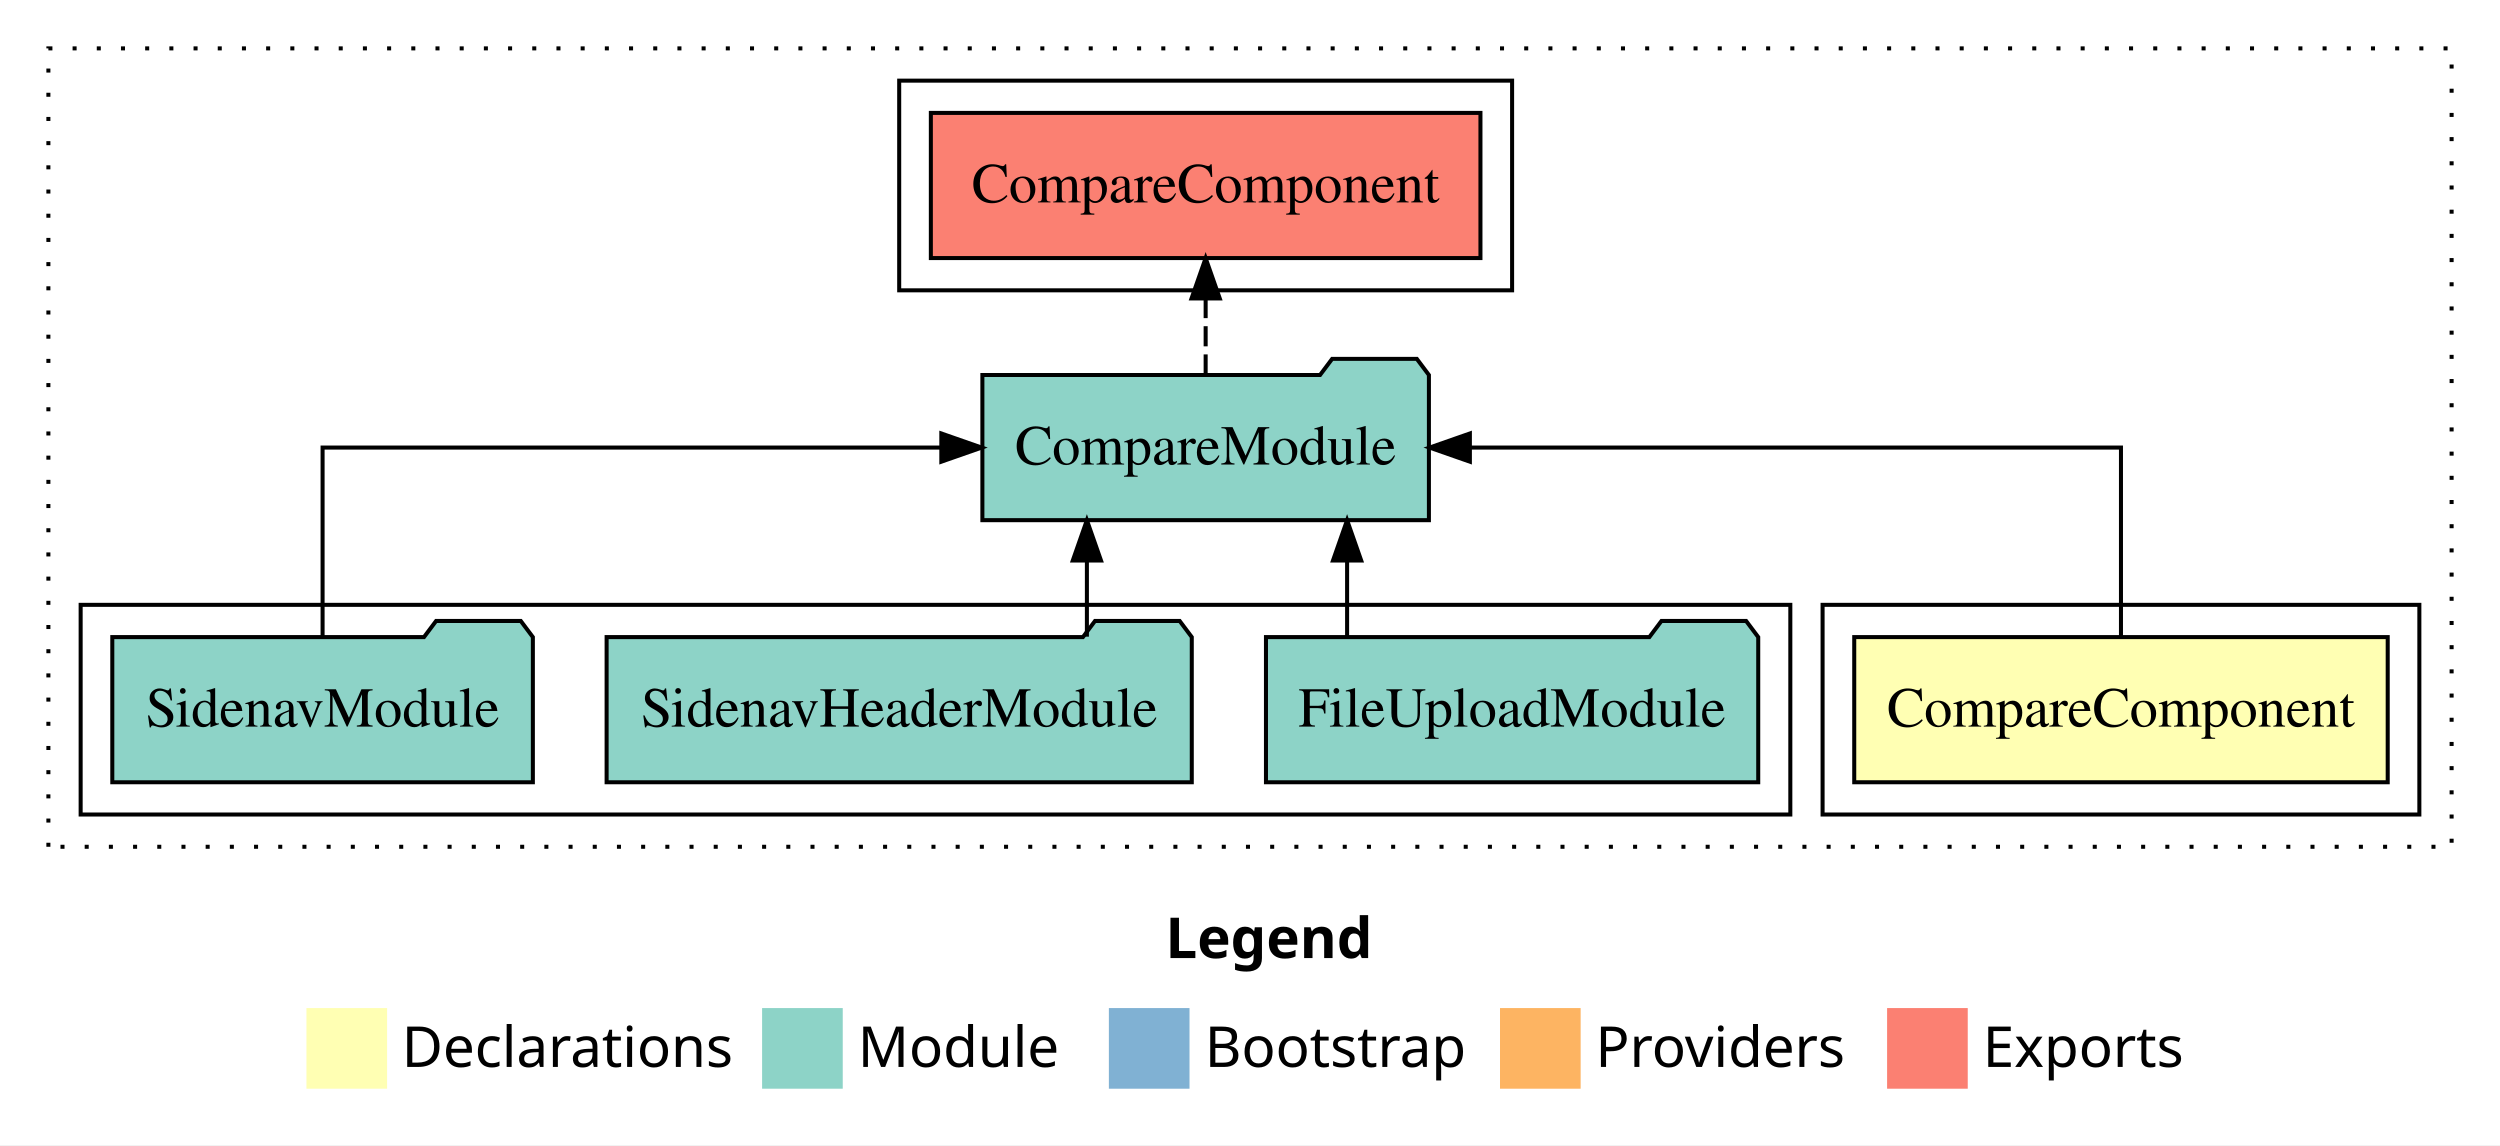
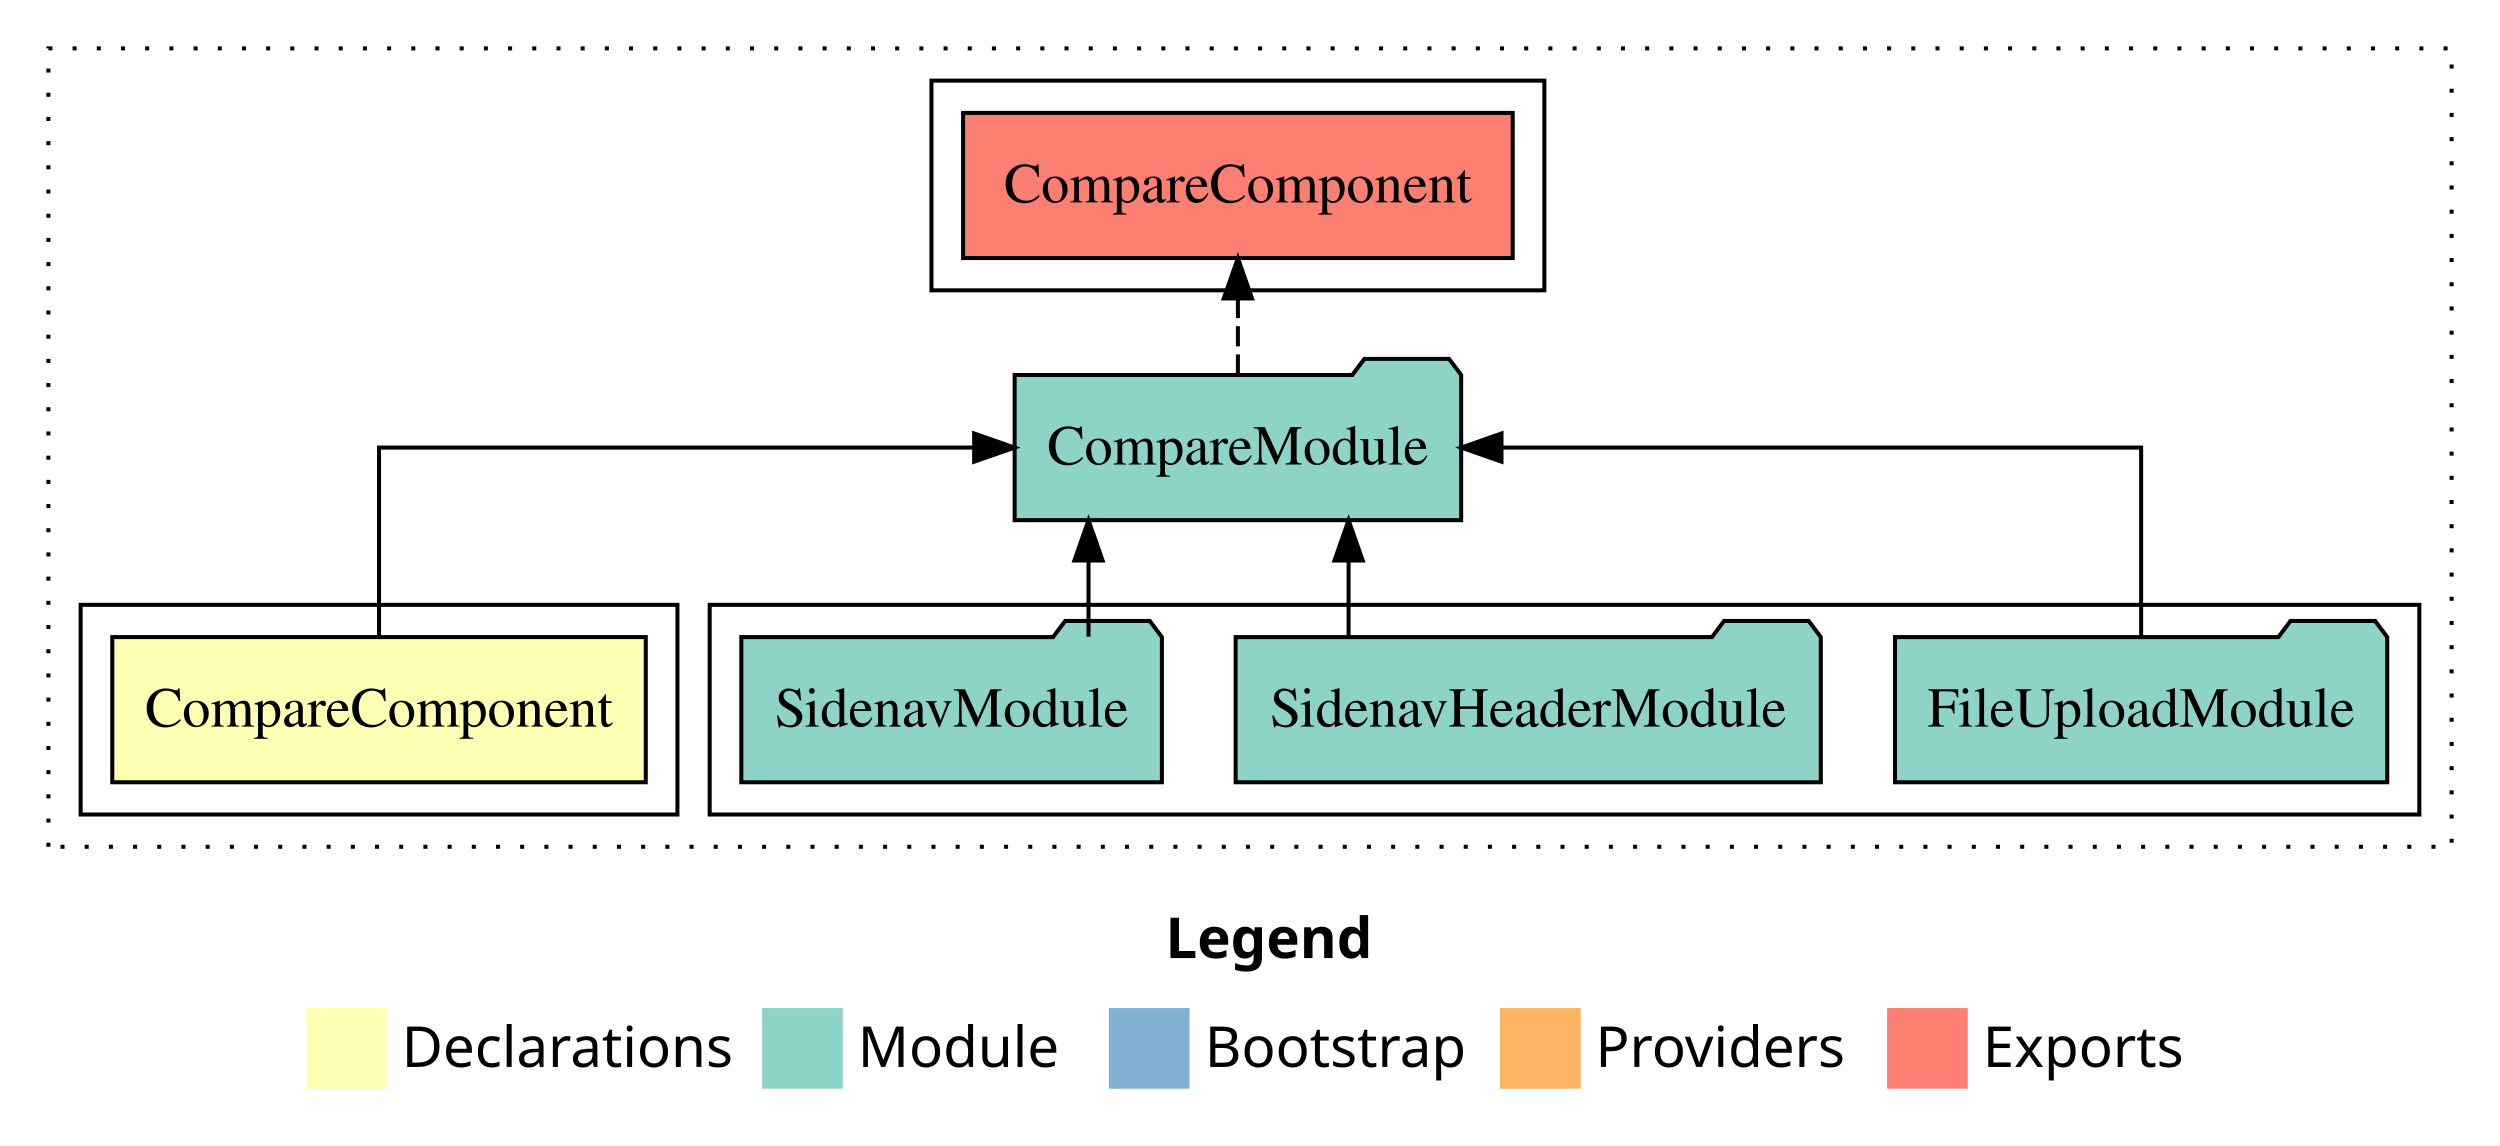
<svg xmlns="http://www.w3.org/2000/svg" width="620pt" height="284pt" viewBox="0.00 0.00 620.00 284.00">
  <g id="graph0" class="graph" transform="scale(1 1) rotate(0) translate(4 280)">
    <polygon fill="white" stroke="transparent" points="-4,4 -4,-280 616,-280 616,4 -4,4" />
    <text text-anchor="start" x="285.01" y="-42.4" font-family="Times-12" font-weight="bold" font-size="14.00">Legend</text>
    <polygon fill="#ffffb3" stroke="transparent" points="72,-10 72,-30 92,-30 92,-10 72,-10" />
    <text text-anchor="start" x="95.63" y="-15.4" font-family="Times-12" font-size="14.00">  Declarations</text>
    <polygon fill="#8dd3c7" stroke="transparent" points="185,-10 185,-30 205,-30 205,-10 185,-10" />
    <text text-anchor="start" x="208.73" y="-15.4" font-family="Times-12" font-size="14.00">  Module</text>
    <polygon fill="#80b1d3" stroke="transparent" points="271,-10 271,-30 291,-30 291,-10 271,-10" />
    <text text-anchor="start" x="294.78" y="-15.4" font-family="Times-12" font-size="14.00">  Bootstrap</text>
    <polygon fill="#fdb462" stroke="transparent" points="368,-10 368,-30 388,-30 388,-10 368,-10" />
    <text text-anchor="start" x="391.67" y="-15.4" font-family="Times-12" font-size="14.00">  Providers</text>
    <polygon fill="#fb8072" stroke="transparent" points="464,-10 464,-30 484,-30 484,-10 464,-10" />
    <text text-anchor="start" x="487.73" y="-15.4" font-family="Times-12" font-size="14.00">  Exports</text>
    <g id="clust1" class="cluster">
      <polygon fill="none" stroke="black" stroke-dasharray="1,5" points="8,-70 8,-268 604,-268 604,-70 8,-70" />
    </g>
-     <g id="clust2" class="cluster">
-       <polygon fill="none" stroke="black" points="448,-78 448,-130 596,-130 596,-78 448,-78" />
+     <g id="clust5" class="cluster">
+       <polygon fill="none" stroke="black" points="227,-208 227,-260 379,-260 379,-208 227,-208" />
    </g>
    <g id="clust4" class="cluster">
-       <polygon fill="none" stroke="black" points="16,-78 16,-130 440,-130 440,-78 16,-78" />
+       <polygon fill="none" stroke="black" points="172,-78 172,-130 596,-130 596,-78 172,-78" />
    </g>
-     <g id="clust5" class="cluster">
-       <polygon fill="none" stroke="black" points="219,-208 219,-260 371,-260 371,-208 219,-208" />
+     <g id="clust2" class="cluster">
+       <polygon fill="none" stroke="black" points="16,-78 16,-130 164,-130 164,-78 16,-78" />
    </g>
    <g id="node1" class="node">
-       <polygon fill="#ffffb3" stroke="black" points="588.15,-122 455.85,-122 455.85,-86 588.15,-86 588.15,-122" />
-       <text text-anchor="middle" x="522" y="-99.8" font-family="Times,serif" font-size="14.00">CompareComponent</text>
+       <polygon fill="#ffffb3" stroke="black" points="156.15,-122 23.85,-122 23.85,-86 156.15,-86 156.15,-122" />
+       <text text-anchor="middle" x="90" y="-99.8" font-family="Times,serif" font-size="14.00">CompareComponent</text>
    </g>
    <g id="node2" class="node">
-       <polygon fill="#8dd3c7" stroke="black" points="350.37,-187 347.37,-191 326.37,-191 323.37,-187 239.63,-187 239.63,-151 350.37,-151 350.37,-187" />
-       <text text-anchor="middle" x="295" y="-164.8" font-family="Times,serif" font-size="14.00">CompareModule</text>
+       <polygon fill="#8dd3c7" stroke="black" points="358.37,-187 355.37,-191 334.37,-191 331.37,-187 247.63,-187 247.63,-151 358.37,-151 358.37,-187" />
+       <text text-anchor="middle" x="303" y="-164.8" font-family="Times,serif" font-size="14.00">CompareModule</text>
    </g>
    <g id="edge1" class="edge">
-       <path fill="none" stroke="black" d="M522,-122.11C522,-141.34 522,-169 522,-169 522,-169 360.53,-169 360.53,-169" />
-       <polygon fill="black" stroke="black" points="360.53,-165.5 350.53,-169 360.53,-172.5 360.53,-165.5" />
+       <path fill="none" stroke="black" d="M90,-122.11C90,-141.34 90,-169 90,-169 90,-169 237.59,-169 237.59,-169" />
+       <polygon fill="black" stroke="black" points="237.59,-172.5 247.59,-169 237.59,-165.5 237.59,-172.5" />
    </g>
    <g id="node6" class="node">
-       <polygon fill="#fb8072" stroke="black" points="363.15,-252 226.85,-252 226.85,-216 363.15,-216 363.15,-252" />
-       <text text-anchor="middle" x="295" y="-229.8" font-family="Times,serif" font-size="14.00">CompareComponent </text>
+       <polygon fill="#fb8072" stroke="black" points="371.15,-252 234.85,-252 234.85,-216 371.15,-216 371.15,-252" />
+       <text text-anchor="middle" x="303" y="-229.8" font-family="Times,serif" font-size="14.00">CompareComponent </text>
    </g>
    <g id="edge5" class="edge">
-       <path fill="none" stroke="black" stroke-dasharray="5,2" d="M295,-187.11C295,-187.11 295,-205.99 295,-205.99" />
-       <polygon fill="black" stroke="black" points="291.5,-205.99 295,-215.99 298.5,-205.99 291.5,-205.99" />
+       <path fill="none" stroke="black" stroke-dasharray="5,2" d="M303,-187.11C303,-187.11 303,-205.99 303,-205.99" />
+       <polygon fill="black" stroke="black" points="299.5,-205.99 303,-215.99 306.5,-205.99 299.5,-205.99" />
    </g>
    <g id="node3" class="node">
-       <polygon fill="#8dd3c7" stroke="black" points="432.04,-122 429.04,-126 408.04,-126 405.04,-122 309.96,-122 309.96,-86 432.04,-86 432.04,-122" />
-       <text text-anchor="middle" x="371" y="-99.8" font-family="Times,serif" font-size="14.00">FileUploadModule</text>
+       <polygon fill="#8dd3c7" stroke="black" points="588.04,-122 585.04,-126 564.04,-126 561.04,-122 465.96,-122 465.96,-86 588.04,-86 588.04,-122" />
+       <text text-anchor="middle" x="527" y="-99.8" font-family="Times,serif" font-size="14.00">FileUploadModule</text>
    </g>
    <g id="edge2" class="edge">
-       <path fill="none" stroke="black" d="M330.08,-122.11C330.08,-122.11 330.08,-140.99 330.08,-140.99" />
-       <polygon fill="black" stroke="black" points="326.58,-140.99 330.08,-150.99 333.58,-140.99 326.58,-140.99" />
+       <path fill="none" stroke="black" d="M527,-122.11C527,-141.34 527,-169 527,-169 527,-169 368.37,-169 368.37,-169" />
+       <polygon fill="black" stroke="black" points="368.37,-165.5 358.37,-169 368.37,-172.5 368.37,-165.5" />
    </g>
    <g id="node4" class="node">
-       <polygon fill="#8dd3c7" stroke="black" points="291.56,-122 288.56,-126 267.56,-126 264.56,-122 146.44,-122 146.44,-86 291.56,-86 291.56,-122" />
-       <text text-anchor="middle" x="219" y="-99.8" font-family="Times,serif" font-size="14.00">SidenavHeaderModule</text>
+       <polygon fill="#8dd3c7" stroke="black" points="447.56,-122 444.56,-126 423.56,-126 420.56,-122 302.44,-122 302.44,-86 447.56,-86 447.56,-122" />
+       <text text-anchor="middle" x="375" y="-99.8" font-family="Times,serif" font-size="14.00">SidenavHeaderModule</text>
    </g>
    <g id="edge3" class="edge">
-       <path fill="none" stroke="black" d="M265.55,-122.11C265.55,-122.11 265.55,-140.99 265.55,-140.99" />
-       <polygon fill="black" stroke="black" points="262.05,-140.99 265.55,-150.99 269.05,-140.99 262.05,-140.99" />
+       <path fill="none" stroke="black" d="M330.45,-122.11C330.45,-122.11 330.45,-140.99 330.45,-140.99" />
+       <polygon fill="black" stroke="black" points="326.95,-140.99 330.45,-150.99 333.95,-140.99 326.95,-140.99" />
    </g>
    <g id="node5" class="node">
-       <polygon fill="#8dd3c7" stroke="black" points="128.15,-122 125.15,-126 104.15,-126 101.15,-122 23.85,-122 23.85,-86 128.15,-86 128.15,-122" />
-       <text text-anchor="middle" x="76" y="-99.8" font-family="Times,serif" font-size="14.00">SidenavModule</text>
+       <polygon fill="#8dd3c7" stroke="black" points="284.15,-122 281.15,-126 260.15,-126 257.15,-122 179.85,-122 179.85,-86 284.15,-86 284.15,-122" />
+       <text text-anchor="middle" x="232" y="-99.8" font-family="Times,serif" font-size="14.00">SidenavModule</text>
    </g>
    <g id="edge4" class="edge">
-       <path fill="none" stroke="black" d="M76,-122.11C76,-141.34 76,-169 76,-169 76,-169 229.45,-169 229.45,-169" />
-       <polygon fill="black" stroke="black" points="229.45,-172.5 239.45,-169 229.45,-165.5 229.45,-172.5" />
+       <path fill="none" stroke="black" d="M265.95,-122.11C265.95,-122.11 265.95,-140.99 265.95,-140.99" />
+       <polygon fill="black" stroke="black" points="262.45,-140.99 265.95,-150.99 269.45,-140.99 262.45,-140.99" />
    </g>
  </g>
</svg>
